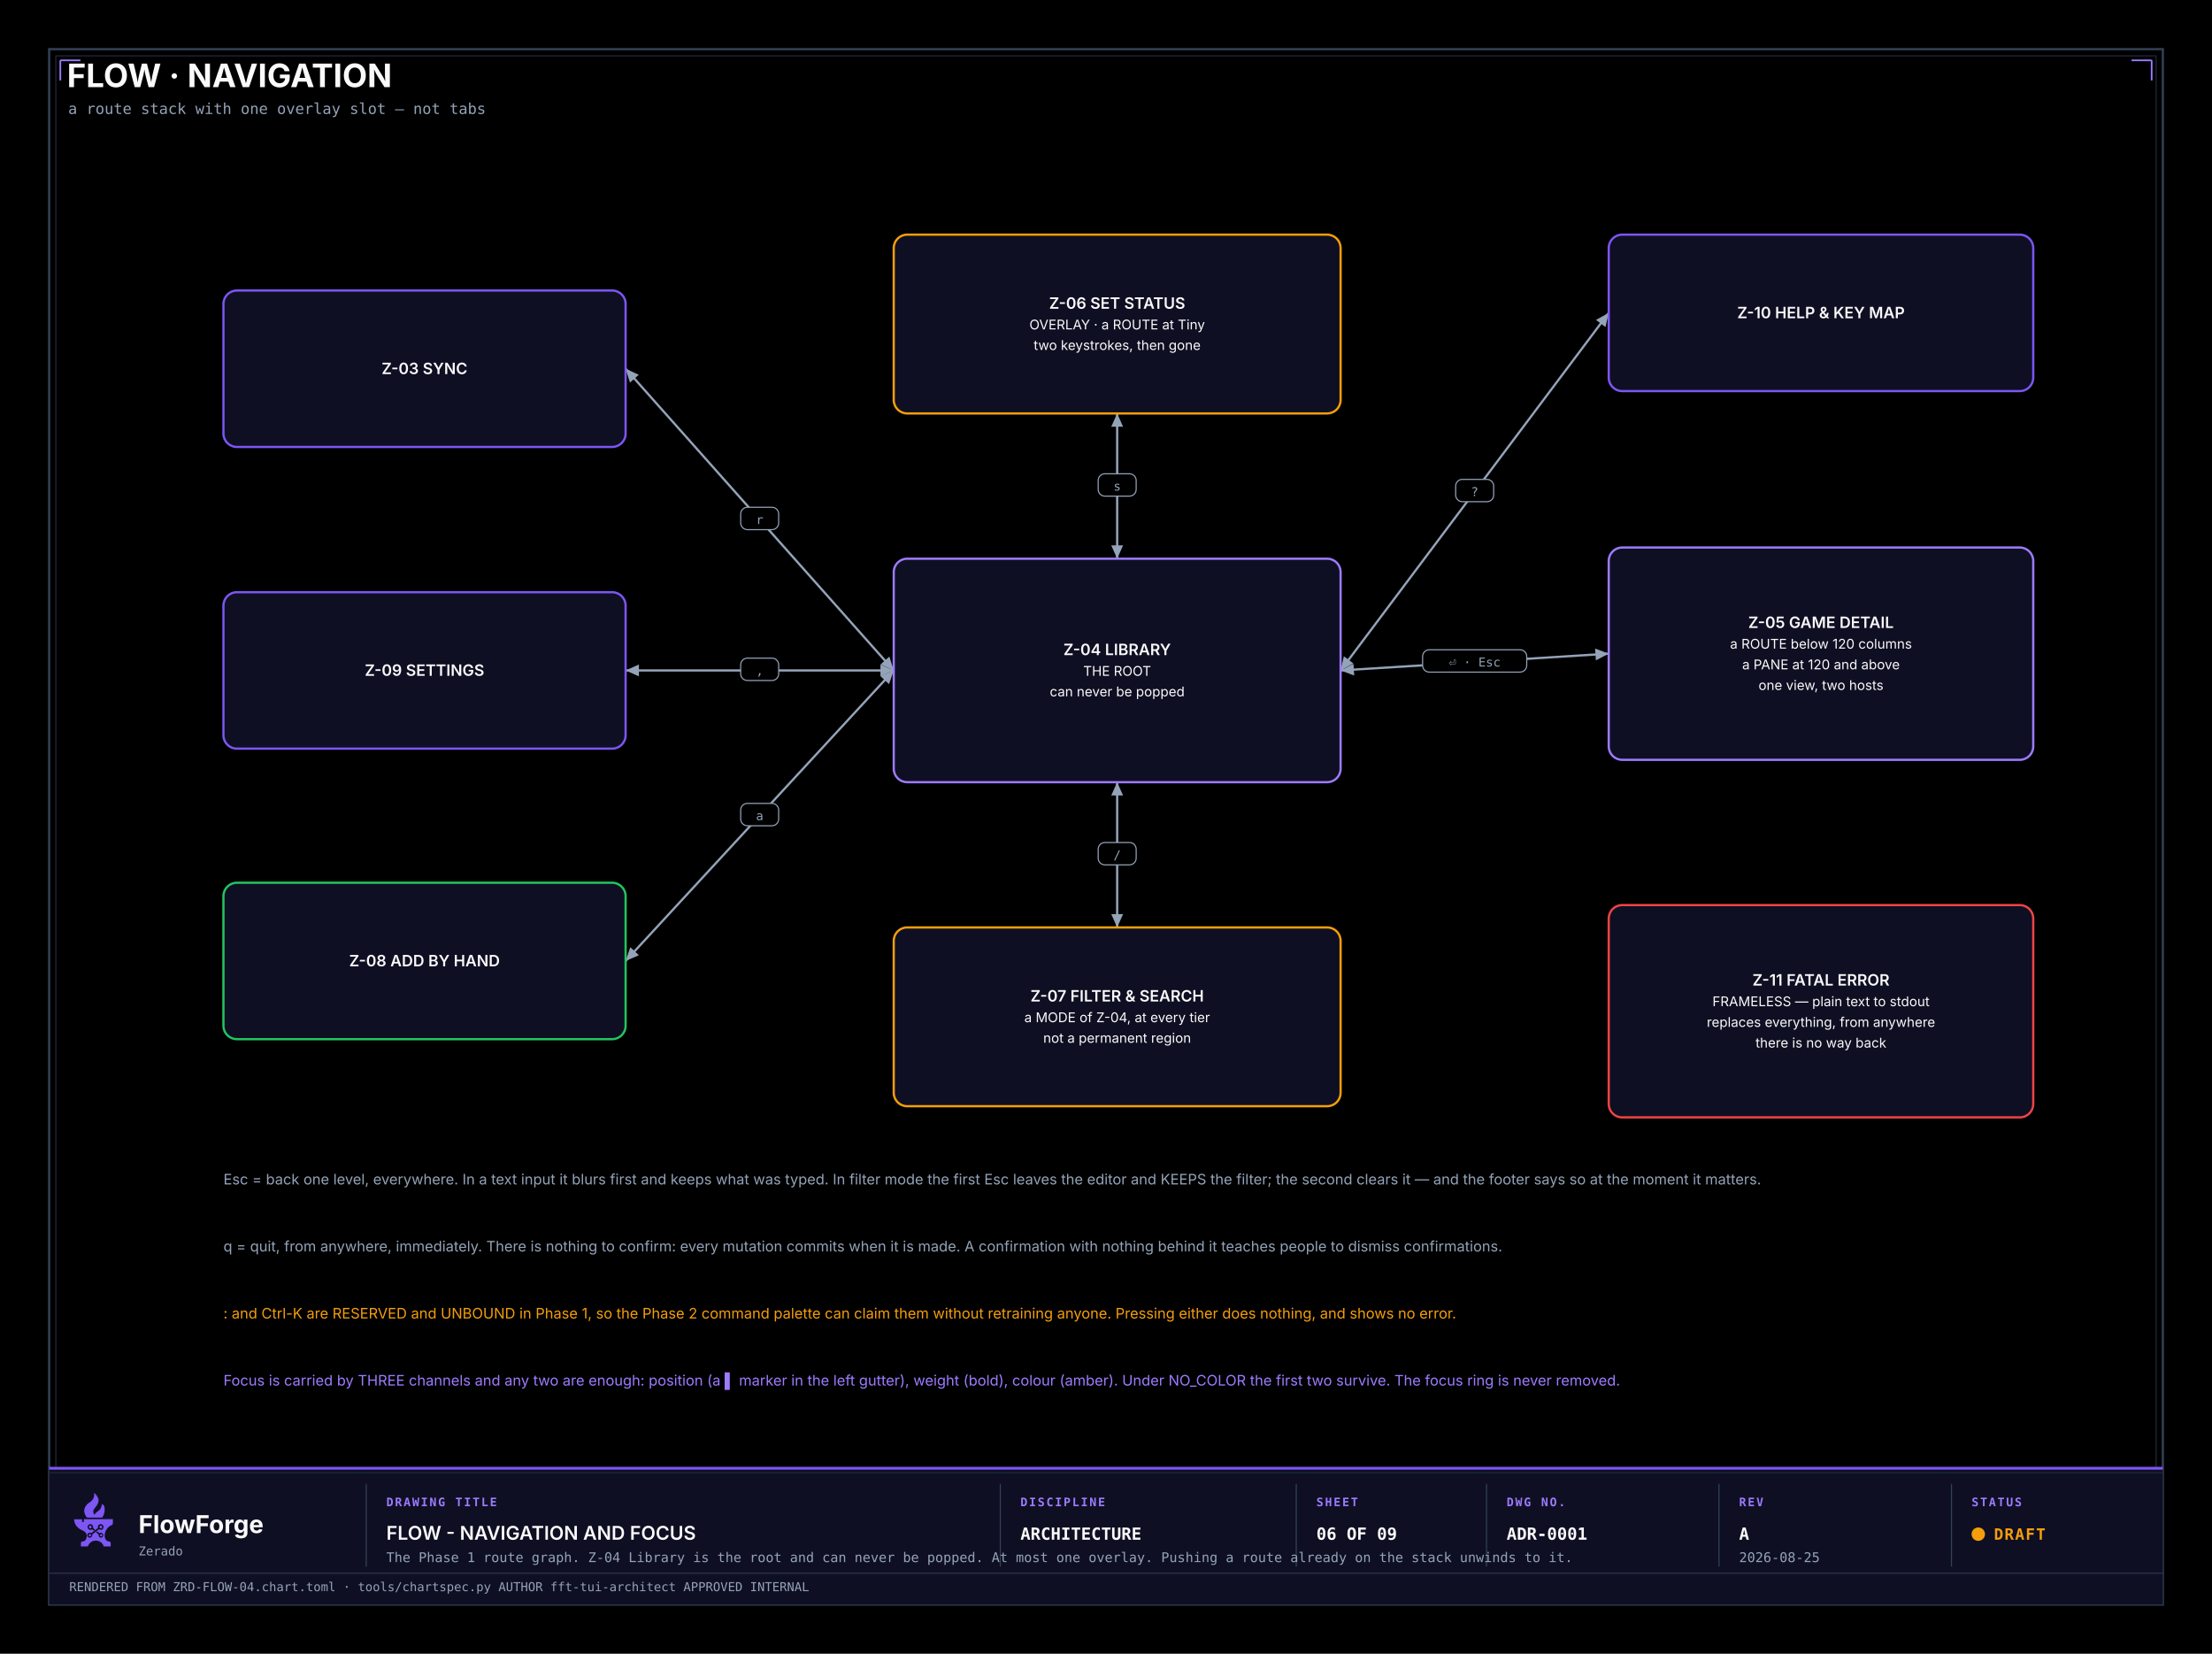
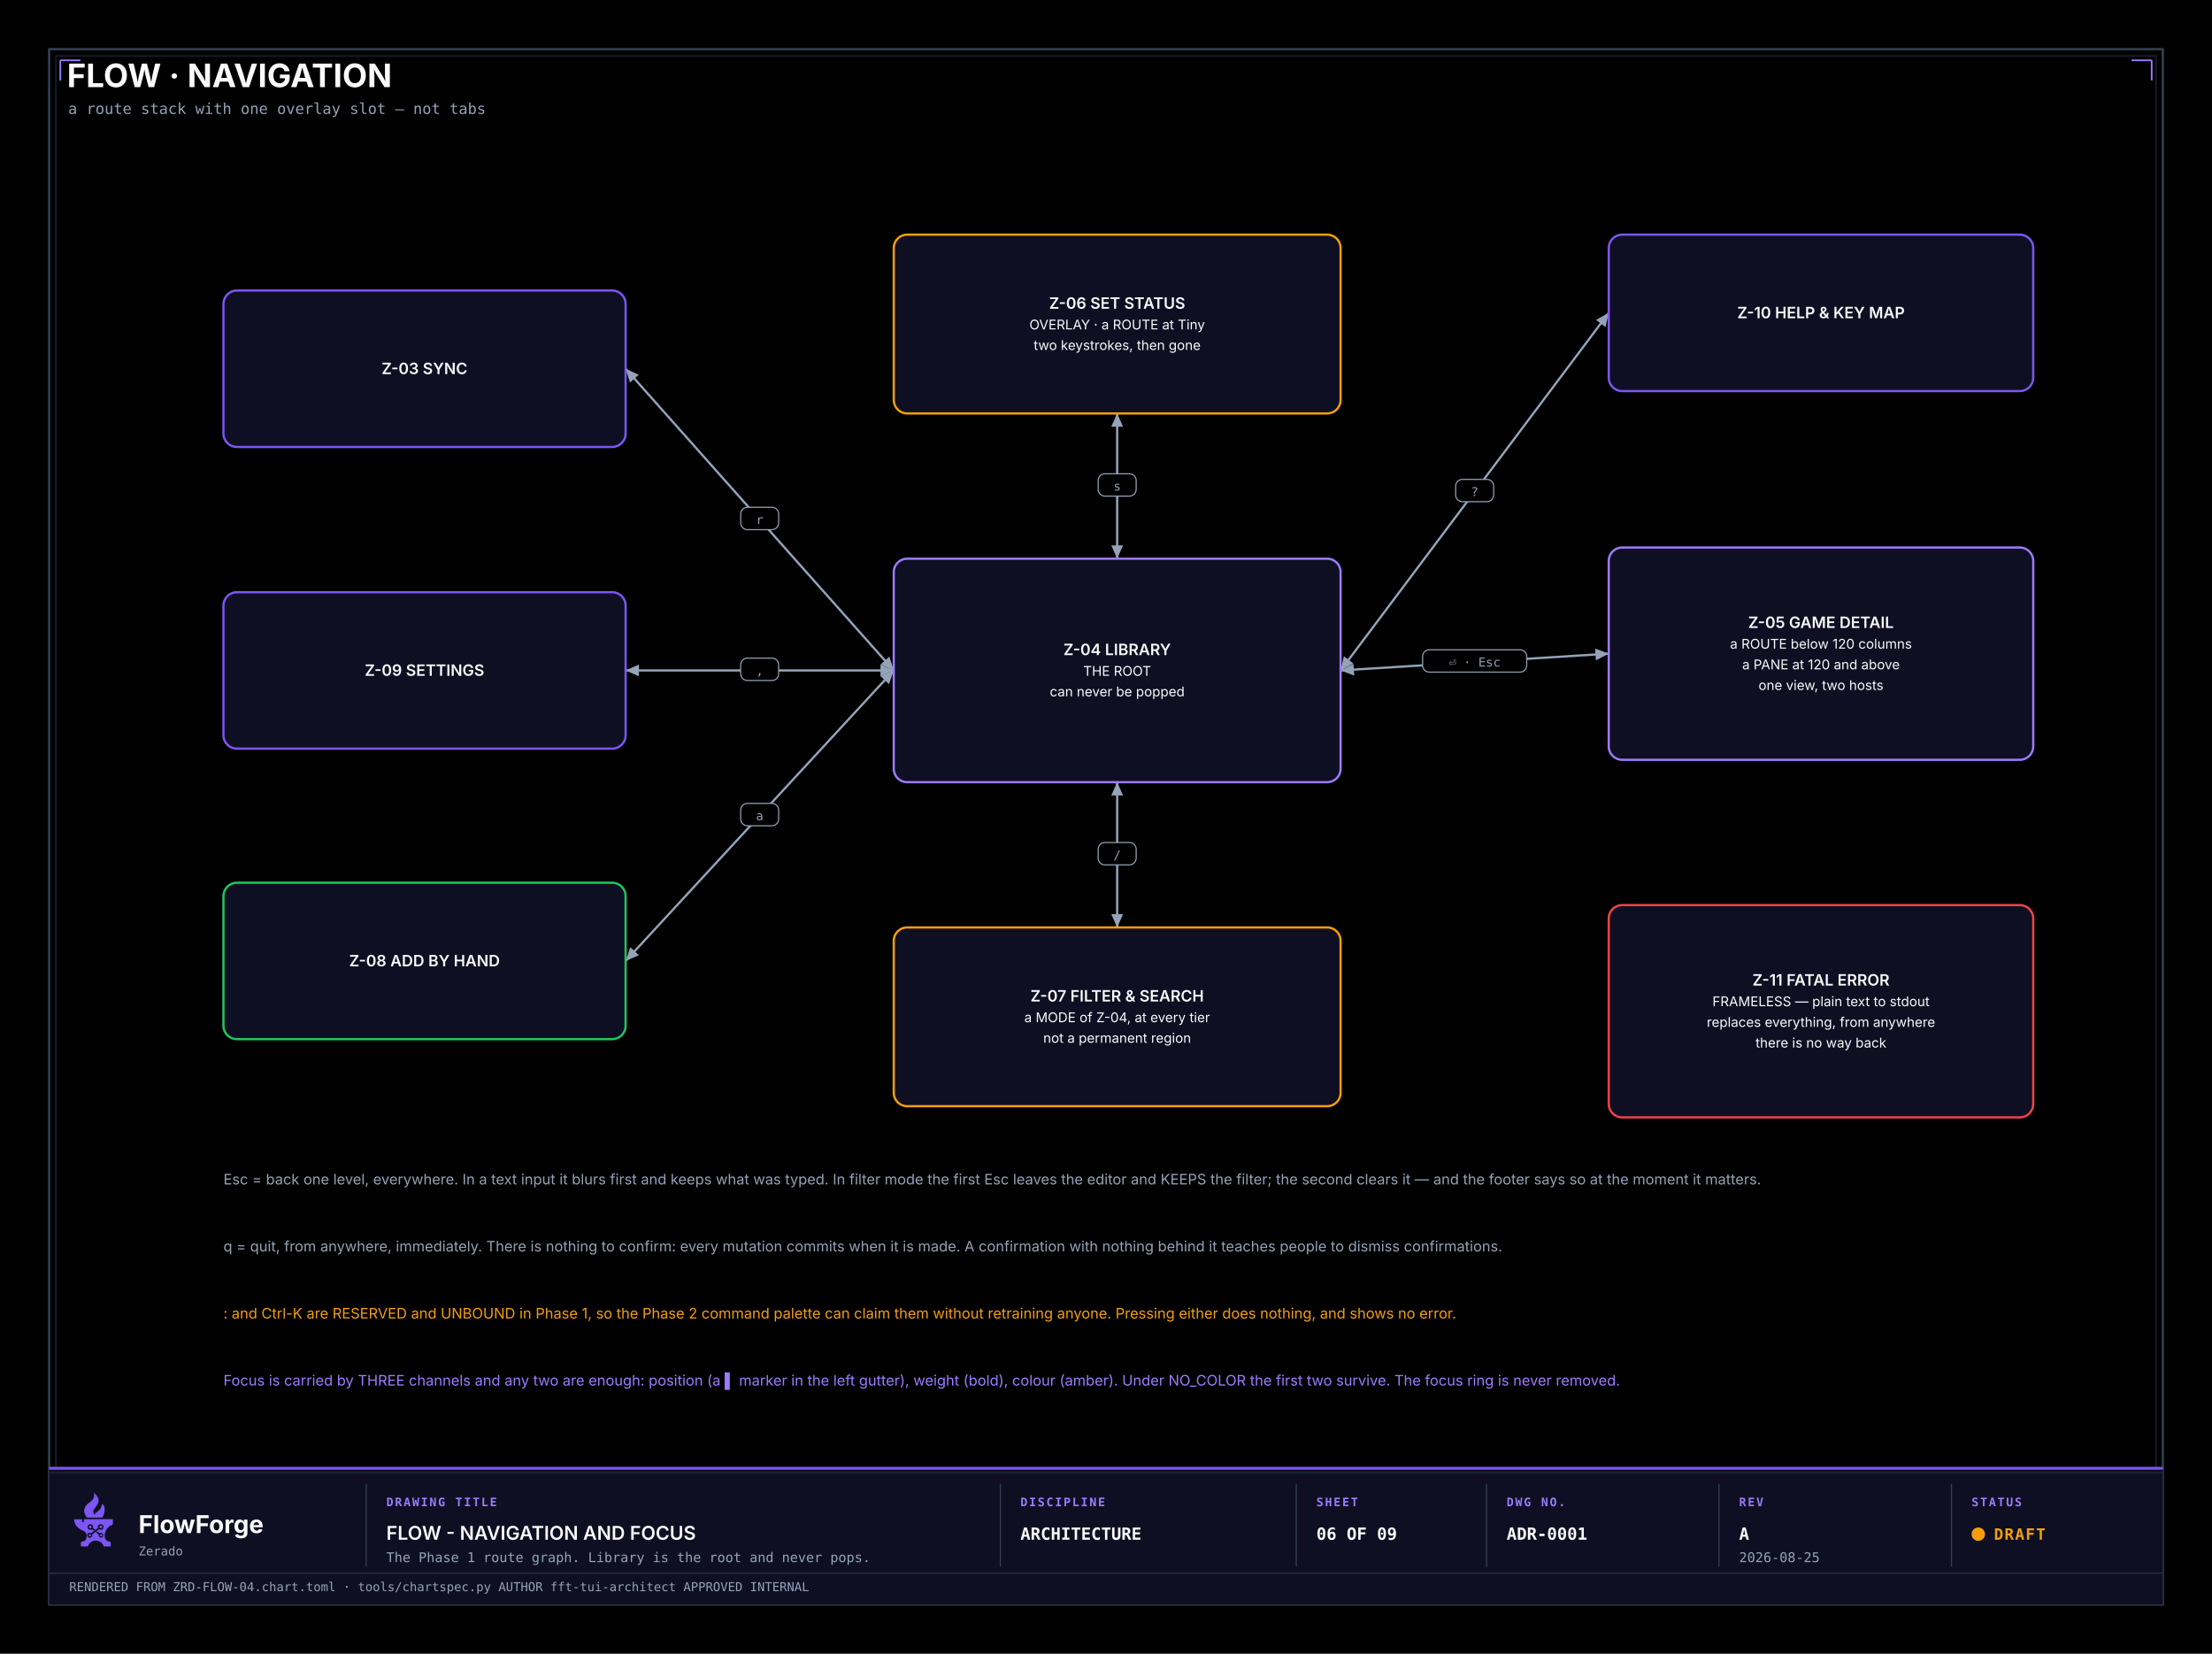
<svg xmlns="http://www.w3.org/2000/svg" width="1980" height="1480" viewBox="0 0 1980 1480" font-family="'Segoe UI', 'Helvetica Neue', Inter, Arial, sans-serif">
  <rect x="0" y="0" width="1980" height="1480" fill="#000000" />
  <rect x="44" y="44" width="1892" height="1392" fill="none" stroke="#334155" stroke-width="2" />
  <rect x="50" y="50" width="1880" height="1380" fill="none" stroke="#1E293B" stroke-width="1" />
  <line x1="54" y1="54" x2="72" y2="54" stroke="#9D7BFF" stroke-width="1.5" />
  <line x1="54" y1="54" x2="54" y2="72" stroke="#9D7BFF" stroke-width="1.5" />
  <line x1="1926" y1="54" x2="1908" y2="54" stroke="#9D7BFF" stroke-width="1.5" />
  <line x1="1926" y1="54" x2="1926" y2="72" stroke="#9D7BFF" stroke-width="1.5" />
  <line x1="54" y1="1426" x2="72" y2="1426" stroke="#9D7BFF" stroke-width="1.5" />
  <line x1="54" y1="1426" x2="54" y2="1408" stroke="#9D7BFF" stroke-width="1.5" />
  <line x1="1926" y1="1426" x2="1908" y2="1426" stroke="#9D7BFF" stroke-width="1.5" />
  <line x1="1926" y1="1426" x2="1926" y2="1408" stroke="#9D7BFF" stroke-width="1.5" />
  <text x="60" y="78" font-family="'Segoe UI', 'Helvetica Neue', Inter, Arial, sans-serif" font-size="29" font-weight="700" fill="#FAFAFA">FLOW  ·  NAVIGATION</text>
  <text x="61" y="102" font-family="ui-monospace, 'Cascadia Code', 'JetBrains Mono', monospace" font-size="13.5" fill="#94A3B8">a route stack with one overlay slot — not tabs</text>
  <polyline points="1000.0,500.0 1000.0,370.0" fill="none" stroke="#94A3B8" stroke-width="2.0" stroke-linejoin="round" stroke-linecap="round" />
  <polygon points="1000.0,370.0 1005.3,381.9 994.7,381.9" fill="#94A3B8" />
  <polygon points="1000.0,500.0 994.7,488.1 1005.3,488.1" fill="#94A3B8" />
  <polyline points="1000.0,700.0 1000.0,830.0" fill="none" stroke="#94A3B8" stroke-width="2.0" stroke-linejoin="round" stroke-linecap="round" />
  <polygon points="1000.0,830.0 994.7,818.1 1005.3,818.1" fill="#94A3B8" />
  <polygon points="1000.0,700.0 1005.3,711.9 994.7,711.9" fill="#94A3B8" />
  <polyline points="1200.0,600.0 1440.0,585.0" fill="none" stroke="#94A3B8" stroke-width="2.0" stroke-linejoin="round" stroke-linecap="round" />
  <polygon points="1440.0,585.0 1428.5,591.0 1427.8,580.4" fill="#94A3B8" />
  <polygon points="1200.0,600.0 1211.5,594.0 1212.2,604.6" fill="#94A3B8" />
  <polyline points="800.0,600.0 560.0,330.0" fill="none" stroke="#94A3B8" stroke-width="2.0" stroke-linejoin="round" stroke-linecap="round" />
  <polygon points="560.0,330.0 571.8,335.4 563.9,342.4" fill="#94A3B8" />
  <polygon points="800.0,600.0 788.2,594.6 796.1,587.6" fill="#94A3B8" />
  <polyline points="800.0,600.0 560.0,600.0" fill="none" stroke="#94A3B8" stroke-width="2.0" stroke-linejoin="round" stroke-linecap="round" />
  <polygon points="560.0,600.0 571.9,594.7 571.9,605.3" fill="#94A3B8" />
  <polygon points="800.0,600.0 788.1,605.3 788.1,594.7" fill="#94A3B8" />
  <polyline points="800.0,600.0 560.0,860.0" fill="none" stroke="#94A3B8" stroke-width="2.0" stroke-linejoin="round" stroke-linecap="round" />
  <polygon points="560.0,860.0 564.2,847.7 571.9,854.9" fill="#94A3B8" />
  <polygon points="800.0,600.0 795.8,612.3 788.1,605.1" fill="#94A3B8" />
  <polyline points="1200.0,600.0 1440.0,280.0" fill="none" stroke="#94A3B8" stroke-width="2.0" stroke-linejoin="round" stroke-linecap="round" />
  <polygon points="1440.0,280.0 1437.1,292.7 1428.6,286.3" fill="#94A3B8" />
  <polygon points="1200.0,600.0 1202.9,587.3 1211.4,593.7" fill="#94A3B8" />
  <rect x="800.0" y="210.0" width="400.0" height="160.0" rx="12" ry="12" fill="#0F0F23" stroke="#F59E0B" stroke-width="2.0" />
  <text x="1000.0" y="276.3" font-family="'Segoe UI', 'Helvetica Neue', Inter, Arial, sans-serif" font-size="14" fill="#FAFAFA" text-anchor="middle" font-weight="600">Z-06  SET STATUS</text>
  <text x="1000.0" y="294.8" font-family="'Segoe UI', 'Helvetica Neue', Inter, Arial, sans-serif" font-size="12" fill="#FAFAFA" text-anchor="middle" font-weight="400">OVERLAY  ·  a ROUTE at Tiny</text>
  <text x="1000.0" y="313.2" font-family="'Segoe UI', 'Helvetica Neue', Inter, Arial, sans-serif" font-size="12" fill="#FAFAFA" text-anchor="middle" font-weight="400">two keystrokes, then gone</text>
  <rect x="200.0" y="260.0" width="360.0" height="140.0" rx="12" ry="12" fill="#0F0F23" stroke="#7D56F4" stroke-width="2.0" />
  <text x="380.0" y="334.8" font-family="'Segoe UI', 'Helvetica Neue', Inter, Arial, sans-serif" font-size="14" fill="#FAFAFA" text-anchor="middle" font-weight="600">Z-03  SYNC</text>
  <rect x="1440.0" y="210.0" width="380.0" height="140.0" rx="12" ry="12" fill="#0F0F23" stroke="#7D56F4" stroke-width="2.0" />
  <text x="1630.0" y="284.8" font-family="'Segoe UI', 'Helvetica Neue', Inter, Arial, sans-serif" font-size="14" fill="#FAFAFA" text-anchor="middle" font-weight="600">Z-10  HELP &amp; KEY MAP</text>
  <rect x="200.0" y="530.0" width="360.0" height="140.0" rx="12" ry="12" fill="#0F0F23" stroke="#7D56F4" stroke-width="2.0" />
  <text x="380.0" y="604.8" font-family="'Segoe UI', 'Helvetica Neue', Inter, Arial, sans-serif" font-size="14" fill="#FAFAFA" text-anchor="middle" font-weight="600">Z-09  SETTINGS</text>
  <rect x="800.0" y="500.0" width="400.0" height="200.0" rx="12" ry="12" fill="#0F0F23" stroke="#9D7BFF" stroke-width="2.0" />
  <text x="1000.0" y="586.3" font-family="'Segoe UI', 'Helvetica Neue', Inter, Arial, sans-serif" font-size="14" fill="#FAFAFA" text-anchor="middle" font-weight="600">Z-04  LIBRARY</text>
  <text x="1000.0" y="604.8" font-family="'Segoe UI', 'Helvetica Neue', Inter, Arial, sans-serif" font-size="12" fill="#FAFAFA" text-anchor="middle" font-weight="400">THE ROOT</text>
  <text x="1000.0" y="623.2" font-family="'Segoe UI', 'Helvetica Neue', Inter, Arial, sans-serif" font-size="12" fill="#FAFAFA" text-anchor="middle" font-weight="400">can never be popped</text>
  <rect x="1440.0" y="490.0" width="380.0" height="190.0" rx="12" ry="12" fill="#0F0F23" stroke="#9D7BFF" stroke-width="2.0" />
  <text x="1630.0" y="562.0" font-family="'Segoe UI', 'Helvetica Neue', Inter, Arial, sans-serif" font-size="14" fill="#FAFAFA" text-anchor="middle" font-weight="600">Z-05  GAME DETAIL</text>
  <text x="1630.0" y="580.5" font-family="'Segoe UI', 'Helvetica Neue', Inter, Arial, sans-serif" font-size="12" fill="#FAFAFA" text-anchor="middle" font-weight="400">a ROUTE below 120 columns</text>
  <text x="1630.0" y="599.0" font-family="'Segoe UI', 'Helvetica Neue', Inter, Arial, sans-serif" font-size="12" fill="#FAFAFA" text-anchor="middle" font-weight="400">a PANE at 120 and above</text>
  <text x="1630.0" y="617.5" font-family="'Segoe UI', 'Helvetica Neue', Inter, Arial, sans-serif" font-size="12" fill="#FAFAFA" text-anchor="middle" font-weight="400">one view, two hosts</text>
  <rect x="200.0" y="790.0" width="360.0" height="140.0" rx="12" ry="12" fill="#0F0F23" stroke="#22C55E" stroke-width="2.0" />
  <text x="380.0" y="864.8" font-family="'Segoe UI', 'Helvetica Neue', Inter, Arial, sans-serif" font-size="14" fill="#FAFAFA" text-anchor="middle" font-weight="600">Z-08  ADD BY HAND</text>
  <rect x="800.0" y="830.0" width="400.0" height="160.0" rx="12" ry="12" fill="#0F0F23" stroke="#F59E0B" stroke-width="2.0" />
  <text x="1000.0" y="896.3" font-family="'Segoe UI', 'Helvetica Neue', Inter, Arial, sans-serif" font-size="14" fill="#FAFAFA" text-anchor="middle" font-weight="600">Z-07  FILTER &amp; SEARCH</text>
  <text x="1000.0" y="914.8" font-family="'Segoe UI', 'Helvetica Neue', Inter, Arial, sans-serif" font-size="12" fill="#FAFAFA" text-anchor="middle" font-weight="400">a MODE of Z-04, at every tier</text>
  <text x="1000.0" y="933.2" font-family="'Segoe UI', 'Helvetica Neue', Inter, Arial, sans-serif" font-size="12" fill="#FAFAFA" text-anchor="middle" font-weight="400">not a permanent region</text>
  <rect x="1440.0" y="810.0" width="380.0" height="190.0" rx="12" ry="12" fill="#0F0F23" stroke="#EF4444" stroke-width="2.0" />
  <text x="1630.0" y="882.0" font-family="'Segoe UI', 'Helvetica Neue', Inter, Arial, sans-serif" font-size="14" fill="#FAFAFA" text-anchor="middle" font-weight="600">Z-11  FATAL ERROR</text>
  <text x="1630.0" y="900.5" font-family="'Segoe UI', 'Helvetica Neue', Inter, Arial, sans-serif" font-size="12" fill="#FAFAFA" text-anchor="middle" font-weight="400">FRAMELESS — plain text to stdout</text>
  <text x="1630.0" y="919.0" font-family="'Segoe UI', 'Helvetica Neue', Inter, Arial, sans-serif" font-size="12" fill="#FAFAFA" text-anchor="middle" font-weight="400">replaces everything, from anywhere</text>
  <text x="1630.0" y="937.5" font-family="'Segoe UI', 'Helvetica Neue', Inter, Arial, sans-serif" font-size="12" fill="#FAFAFA" text-anchor="middle" font-weight="400">there is no way back</text>
  <rect x="983.0" y="424.0" width="34.0" height="20" rx="6" fill="#000000" stroke="#94A3B8" stroke-width="1" opacity="1" />
  <text x="1000.0" y="439.0" font-family="ui-monospace, 'Cascadia Code', 'JetBrains Mono', monospace" font-size="11" fill="#94A3B8" text-anchor="middle">s</text>
  <rect x="983.0" y="754.0" width="34.0" height="20" rx="6" fill="#000000" stroke="#94A3B8" stroke-width="1" opacity="1" />
  <text x="1000.0" y="769.0" font-family="ui-monospace, 'Cascadia Code', 'JetBrains Mono', monospace" font-size="11" fill="#94A3B8" text-anchor="middle">/</text>
  <rect x="1273.4" y="581.5" width="93.2" height="20" rx="6" fill="#000000" stroke="#94A3B8" stroke-width="1" opacity="1" />
  <text x="1320.0" y="596.5" font-family="ui-monospace, 'Cascadia Code', 'JetBrains Mono', monospace" font-size="11" fill="#94A3B8" text-anchor="middle">⏎   ·   Esc</text>
  <rect x="663.0" y="454.0" width="34.0" height="20" rx="6" fill="#000000" stroke="#94A3B8" stroke-width="1" opacity="1" />
  <text x="680.0" y="469.0" font-family="ui-monospace, 'Cascadia Code', 'JetBrains Mono', monospace" font-size="11" fill="#94A3B8" text-anchor="middle">r</text>
  <rect x="663.0" y="589.0" width="34.0" height="20" rx="6" fill="#000000" stroke="#94A3B8" stroke-width="1" opacity="1" />
  <text x="680.0" y="604.0" font-family="ui-monospace, 'Cascadia Code', 'JetBrains Mono', monospace" font-size="11" fill="#94A3B8" text-anchor="middle">,</text>
  <rect x="663.0" y="719.0" width="34.0" height="20" rx="6" fill="#000000" stroke="#94A3B8" stroke-width="1" opacity="1" />
  <text x="680.0" y="734.0" font-family="ui-monospace, 'Cascadia Code', 'JetBrains Mono', monospace" font-size="11" fill="#94A3B8" text-anchor="middle">a</text>
  <rect x="1303.0" y="429.0" width="34.0" height="20" rx="6" fill="#000000" stroke="#94A3B8" stroke-width="1" opacity="1" />
  <text x="1320.0" y="444.0" font-family="ui-monospace, 'Cascadia Code', 'JetBrains Mono', monospace" font-size="11" fill="#94A3B8" text-anchor="middle">?</text>
  <text x="200.0" y="1060.0" font-family="'Segoe UI', 'Helvetica Neue', Inter, Arial, sans-serif" font-size="13" fill="#94A3B8" text-anchor="start" font-weight="normal">Esc = back one level, everywhere. In a text input it blurs first and keeps what was typed. In filter mode the first Esc leaves the editor and KEEPS the filter; the second clears it — and the footer says so at the moment it matters.</text>
  <text x="200.0" y="1120.0" font-family="'Segoe UI', 'Helvetica Neue', Inter, Arial, sans-serif" font-size="13" fill="#94A3B8" text-anchor="start" font-weight="normal">q = quit, from anywhere, immediately. There is nothing to confirm: every mutation commits when it is made. A confirmation with nothing behind it teaches people to dismiss confirmations.</text>
  <text x="200.0" y="1180.0" font-family="'Segoe UI', 'Helvetica Neue', Inter, Arial, sans-serif" font-size="13" fill="#F59E0B" text-anchor="start" font-weight="normal">:  and  Ctrl-K  are RESERVED and UNBOUND in Phase 1, so the Phase 2 command palette can claim them without retraining anyone. Pressing either does nothing, and shows no error.</text>
  <text x="200.0" y="1240.0" font-family="'Segoe UI', 'Helvetica Neue', Inter, Arial, sans-serif" font-size="13" fill="#9D7BFF" text-anchor="start" font-weight="normal">Focus is carried by THREE channels and any two are enough: position (a ▌ marker in the left gutter), weight (bold), colour (amber). Under NO_COLOR the first two survive. The focus ring is never removed.</text>
  <rect x="44" y="1314" width="1892" height="122" fill="#0F0F23" />
  <line x1="44" y1="1314" x2="1936" y2="1314" stroke="#7D56F4" stroke-width="2.5" />
  <line x1="44" y1="1318" x2="1936" y2="1318" stroke="#1E293B" stroke-width="1" />
  <line x1="327.8" y1="1328" x2="327.8" y2="1402" stroke="#334155" stroke-width="1" />
  <line x1="895.4" y1="1328" x2="895.4" y2="1402" stroke="#334155" stroke-width="1" />
  <line x1="1160.3" y1="1328" x2="1160.3" y2="1402" stroke="#334155" stroke-width="1" />
  <line x1="1330.6" y1="1328" x2="1330.6" y2="1402" stroke="#334155" stroke-width="1" />
  <line x1="1538.7" y1="1328" x2="1538.7" y2="1402" stroke="#334155" stroke-width="1" />
  <line x1="1746.8" y1="1328" x2="1746.8" y2="1402" stroke="#334155" stroke-width="1" />
  <g transform="translate(58.0,1333.0) scale(1.5)" fill="#7D56F4" stroke="none">
    <path d="M14.5,22.4c0-.4.3-.7.7-.7s.7.3.7.7-.3.7-.7.7-.7-.3-.7-.7Z" />
    <path d="M15,26.7c-.3,0-.6.3-.6.6s.3.6.6.6.6-.3.6-.6-.3-.6-.6-.6ZM21.5,21.7c-.4,0-.7.3-.7.7s.3.7.7.7.7-.3.7-.7-.3-.7-.7-.7ZM21.5,21.7c-.4,0-.7.3-.7.7s.3.7.7.7.7-.3.7-.7-.3-.7-.7-.7ZM15,26.7c-.3,0-.6.3-.6.6s.3.6.6.6.6-.3.6-.6-.3-.6-.6-.6ZM11.4,17.8v1.6h-1.1v-1.6h-4.7s-.5,4.4,5.3,6.8c0,0,2.2.9,2.2,3h0c0,.2,0,3.4-2.5,3.4-.6,0-1,.5-1,1v2h4.2c0-.1,0-.3.1-.4.5-1.1,1.3-2.1,2.4-2.6.6-.3,1.4-.5,2.2-.5s1.5.2,2.2.5c.8.4,1.5,1,2,1.8.2.4.4.8.5,1.2h4.2v-2c0-.6-.5-1-1-1,0,0-2.4,0-2.6-3.1,0-.5,0-.7,0-1,.2-1.9,1.3-3.8,2.8-4.9,0,0,.2-.1.3-.2.3-.2.7-.3,1-.5.4-.1.8-.6.8-1.1v-2.5H11.4ZM15.2,20.7c.9,0,1.7.7,1.7,1.7s0,.4-.1.6l1.3,1-.7.6-1.1-.8c-.3.2-.6.3-1,.3-.9,0-1.7-.7-1.7-1.7s.7-1.7,1.7-1.7ZM21.7,28.8c-.8,0-1.5-.7-1.5-1.5s0-.3,0-.5l-1.6-1.2.7-.6,1.4,1.1c.2-.2.5-.3.8-.3.8,0,1.5.7,1.5,1.5s-.7,1.5-1.5,1.5ZM21.5,24c-.4,0-.7-.1-1-.3l-4.1,3.1c0,.2,0,.3,0,.5,0,.8-.7,1.5-1.5,1.5s-1.5-.7-1.5-1.5.7-1.5,1.5-1.5.6,0,.8.3l4.1-3.1c0-.2-.1-.4-.1-.6,0-.9.7-1.7,1.7-1.7s1.7.7,1.7,1.7-.7,1.7-1.7,1.7ZM21.7,26.7c-.3,0-.6.3-.6.6s.3.6.6.6.6-.3.6-.6-.3-.6-.6-.6ZM21.5,21.7c-.4,0-.7.3-.7.7s.3.7.7.7.7-.3.7-.7-.3-.7-.7-.7ZM15,26.7c-.3,0-.6.3-.6.6s.3.6.6.6.6-.3.6-.6-.3-.6-.6-.6Z" />
    <path d="M17.4,1.9s1.1,3.5-2.6,5.8c-3.7,2.3-3.2,5.5-3.2,5.5,0,0,.3,2.5,1.8,3.6h8.8s1.5-1.4,1.6-4.7-1.7-3.3-1.7-3.3c0,0,0,2.6-2.1,4s-2.2,2.3-2.2,2.3c0,0-1.8-1.6-.1-3.7s3.4-4.4,1.9-6.9-2.3-2.4-2.3-2.4Z" />
    <path d="M15.6,27.3c0,.3-.3.6-.6.6s-.6-.3-.6-.6.3-.6.6-.6.6.3.6.6Z" />
    <path d="M22.2,22.4c0,.4-.3.7-.7.7s-.7-.3-.7-.7.3-.7.7-.7.7.3.7.7Z" />
    <path d="M22.3,27.3c0,.3-.3.6-.6.6s-.6-.3-.6-.6.3-.6.6-.6.6.3.6.6Z" />
    <path d="M15.9,22.4c0,.4-.3.7-.7.7s-.7-.3-.7-.7.3-.7.7-.7.7.3.7.7Z" />
  </g>
  <text x="124.0" y="1372" font-family="'Segoe UI', 'Helvetica Neue', Inter, Arial, sans-serif" font-size="22" font-weight="700" fill="#FAFAFA">FlowForge</text>
  <text x="124.0" y="1392" font-family="ui-monospace, 'Cascadia Code', 'JetBrains Mono', monospace" font-size="11" fill="#94A3B8">Zerado</text>
  <text x="345.8" y="1348" font-family="ui-monospace, 'Cascadia Code', 'JetBrains Mono', monospace" font-size="10.5" font-weight="700" letter-spacing="1.4" fill="#9D7BFF">DRAWING TITLE</text>
  <text x="345.8" y="1378" font-family="'Segoe UI', 'Helvetica Neue', Inter, Arial, sans-serif" font-size="17" font-weight="600" fill="#FAFAFA">FLOW - NAVIGATION AND FOCUS</text>
-   <text x="345.8" y="1398" font-family="ui-monospace, 'Cascadia Code', 'JetBrains Mono', monospace" font-size="12" fill="#94A3B8">The Phase 1 route graph. Z-04 Library is the root and can never be popped. At most one overlay. Pushing a route already on the stack unwinds to it.</text>
+   <text x="345.8" y="1398" font-family="ui-monospace, 'Cascadia Code', 'JetBrains Mono', monospace" font-size="12" fill="#94A3B8">The Phase 1 route graph. Library is the root and never pops.</text>
  <text x="913.4" y="1348" font-family="ui-monospace, 'Cascadia Code', 'JetBrains Mono', monospace" font-size="10.5" font-weight="700" letter-spacing="1.4" fill="#9D7BFF">DISCIPLINE</text>
  <text x="913.4" y="1378" font-family="ui-monospace, 'Cascadia Code', 'JetBrains Mono', monospace" font-size="15" font-weight="600" fill="#FAFAFA">ARCHITECTURE</text>
  <text x="1178.3" y="1348" font-family="ui-monospace, 'Cascadia Code', 'JetBrains Mono', monospace" font-size="10.5" font-weight="700" letter-spacing="1.4" fill="#9D7BFF">SHEET</text>
  <text x="1178.3" y="1378" font-family="ui-monospace, 'Cascadia Code', 'JetBrains Mono', monospace" font-size="15" font-weight="600" fill="#FAFAFA">06 OF 09</text>
  <text x="1348.6" y="1348" font-family="ui-monospace, 'Cascadia Code', 'JetBrains Mono', monospace" font-size="10.5" font-weight="700" letter-spacing="1.4" fill="#9D7BFF">DWG NO.</text>
  <text x="1348.6" y="1378" font-family="ui-monospace, 'Cascadia Code', 'JetBrains Mono', monospace" font-size="15" font-weight="600" fill="#FAFAFA">ADR-0001</text>
  <text x="1556.7" y="1348" font-family="ui-monospace, 'Cascadia Code', 'JetBrains Mono', monospace" font-size="10.5" font-weight="700" letter-spacing="1.4" fill="#9D7BFF">REV</text>
  <text x="1556.7" y="1378" font-family="ui-monospace, 'Cascadia Code', 'JetBrains Mono', monospace" font-size="15" font-weight="600" fill="#FAFAFA">A</text>
  <text x="1556.7" y="1398" font-family="ui-monospace, 'Cascadia Code', 'JetBrains Mono', monospace" font-size="12" fill="#94A3B8">2026-08-25</text>
  <text x="1764.8" y="1348" font-family="ui-monospace, 'Cascadia Code', 'JetBrains Mono', monospace" font-size="10.5" font-weight="700" letter-spacing="1.4" fill="#9D7BFF">STATUS</text>
  <circle cx="1770.8" cy="1373" r="6" fill="#F59E0B" />
  <text x="1784.8" y="1378" font-family="ui-monospace, 'Cascadia Code', 'JetBrains Mono', monospace" font-size="14" font-weight="600" letter-spacing="1" fill="#F59E0B">DRAFT</text>
  <line x1="44" y1="1408" x2="1936" y2="1408" stroke="#334155" stroke-width="0.75" />
  <text x="62.0" y="1424" font-family="ui-monospace, 'Cascadia Code', 'JetBrains Mono', monospace" font-size="11" fill="#94A3B8">RENDERED FROM  ZRD-FLOW-04.chart.toml · tools/chartspec.py      AUTHOR fft-tui-architect      APPROVED       INTERNAL</text>
</svg>
